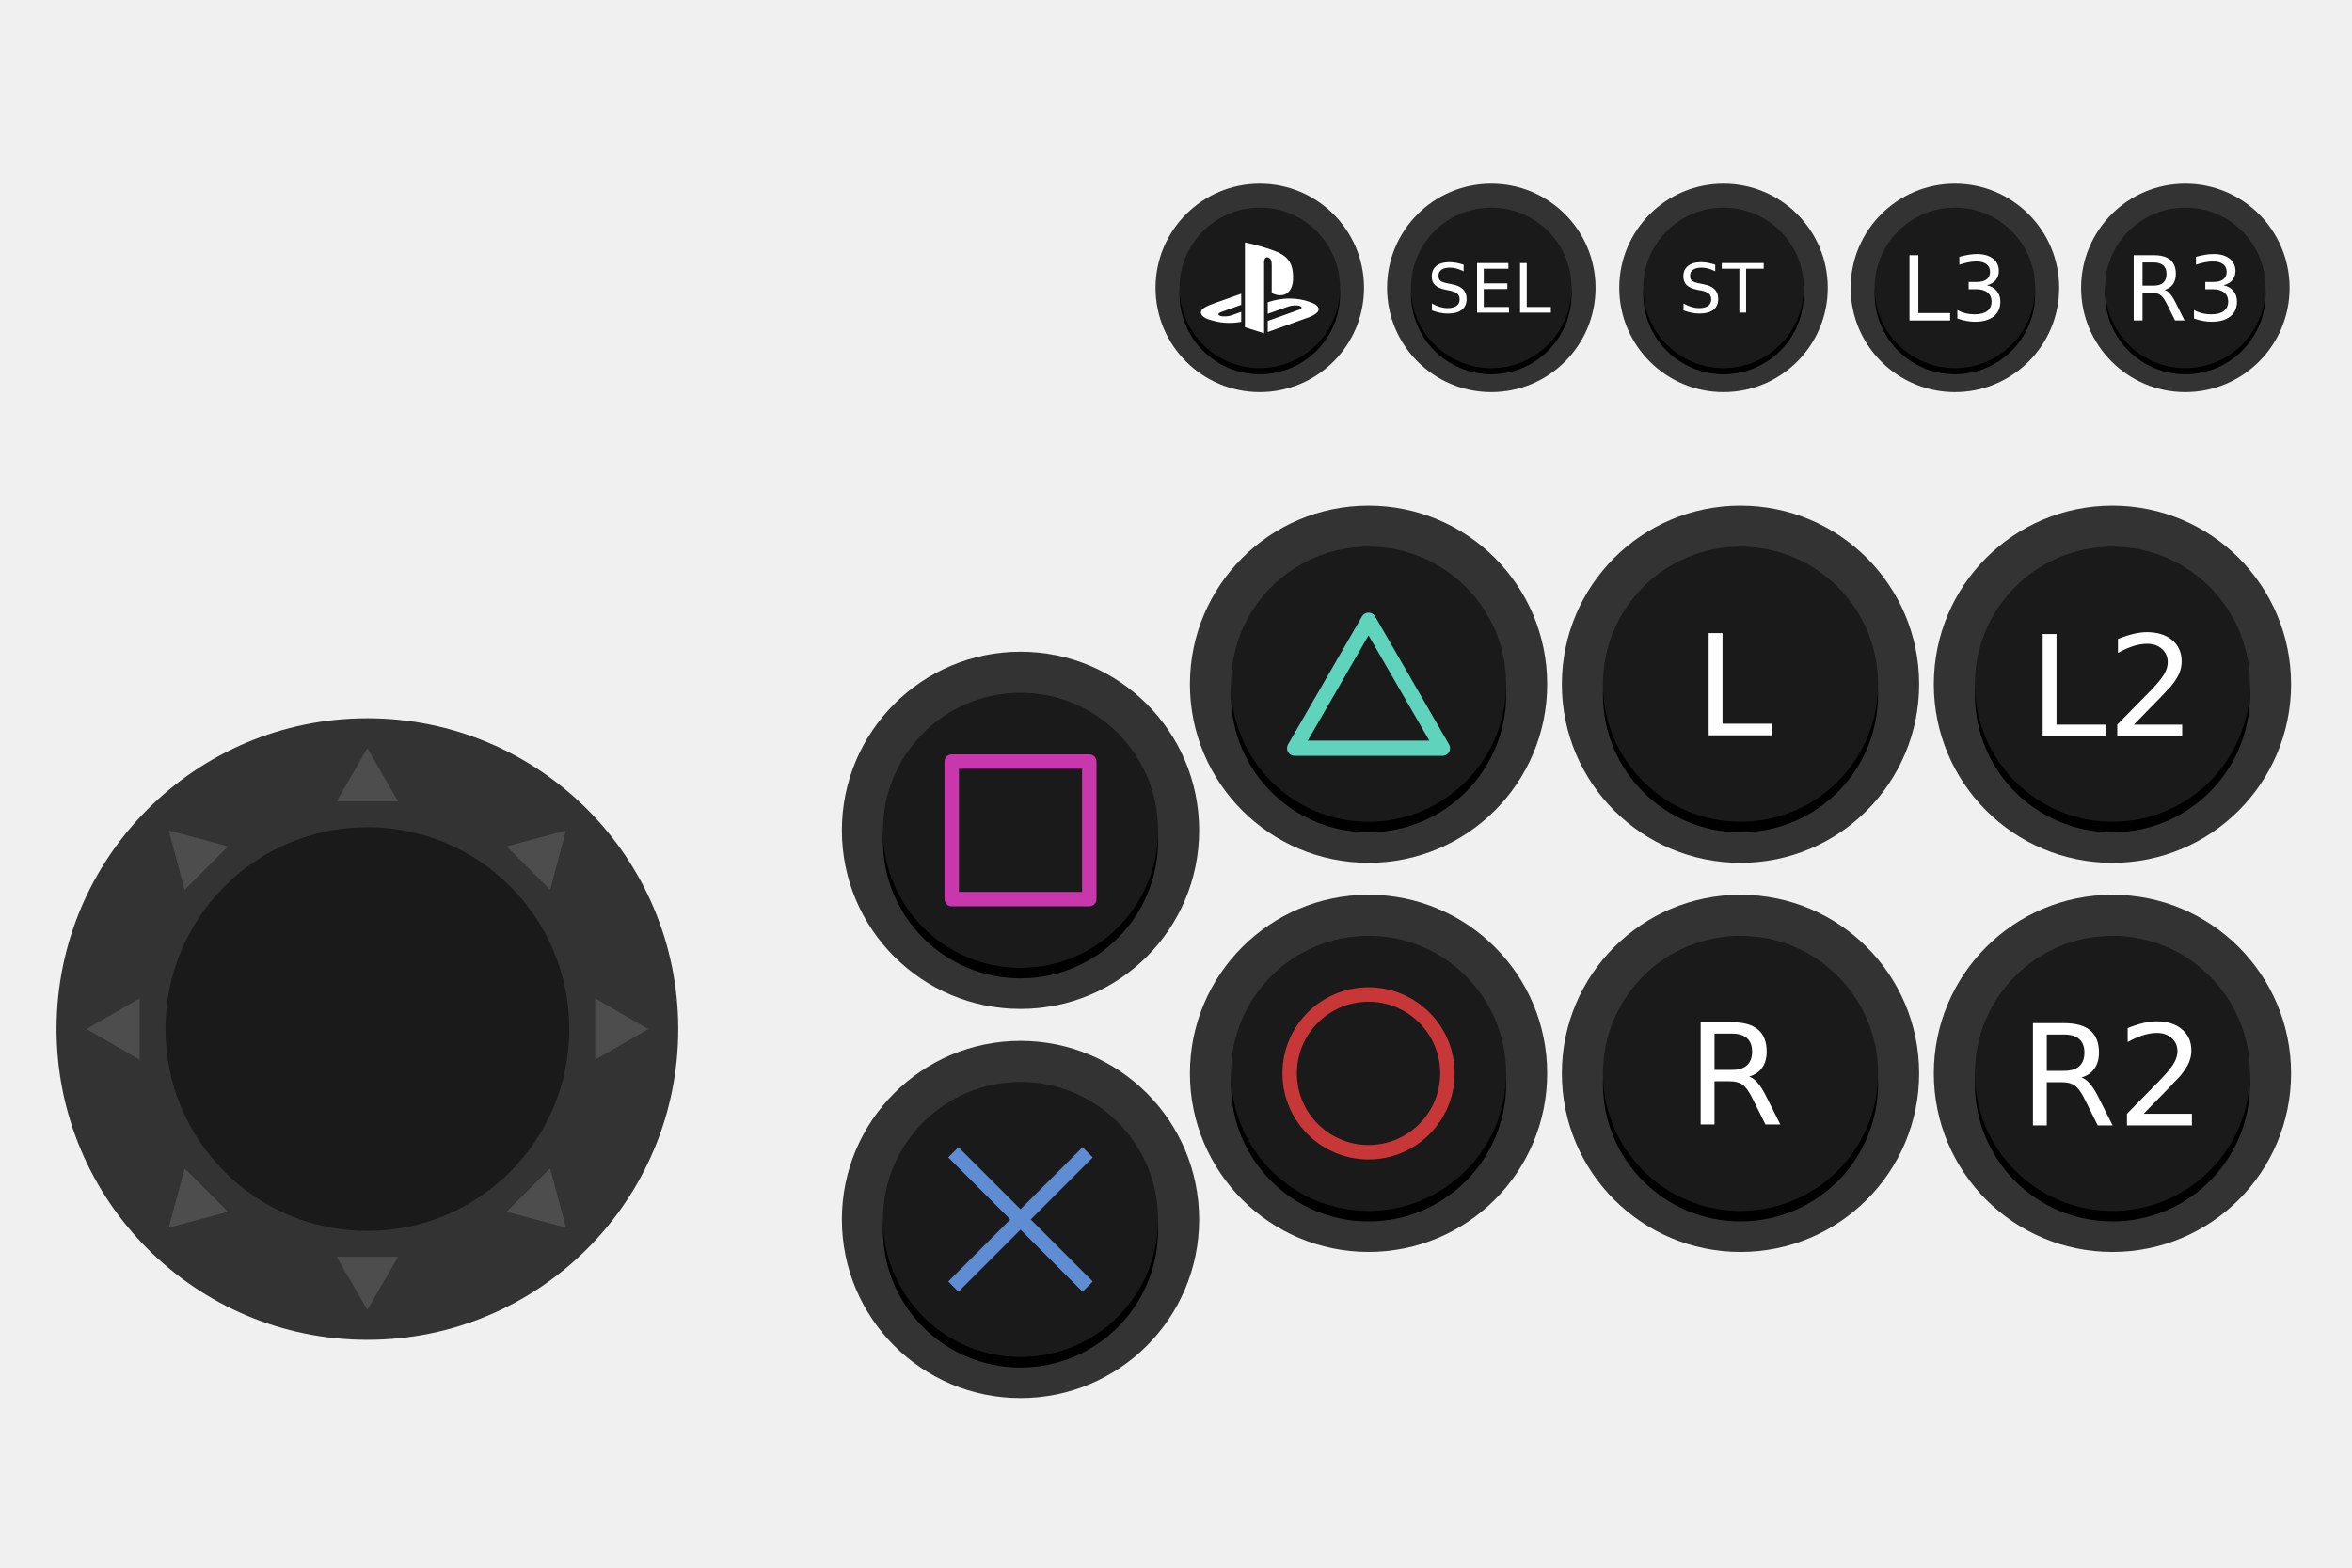
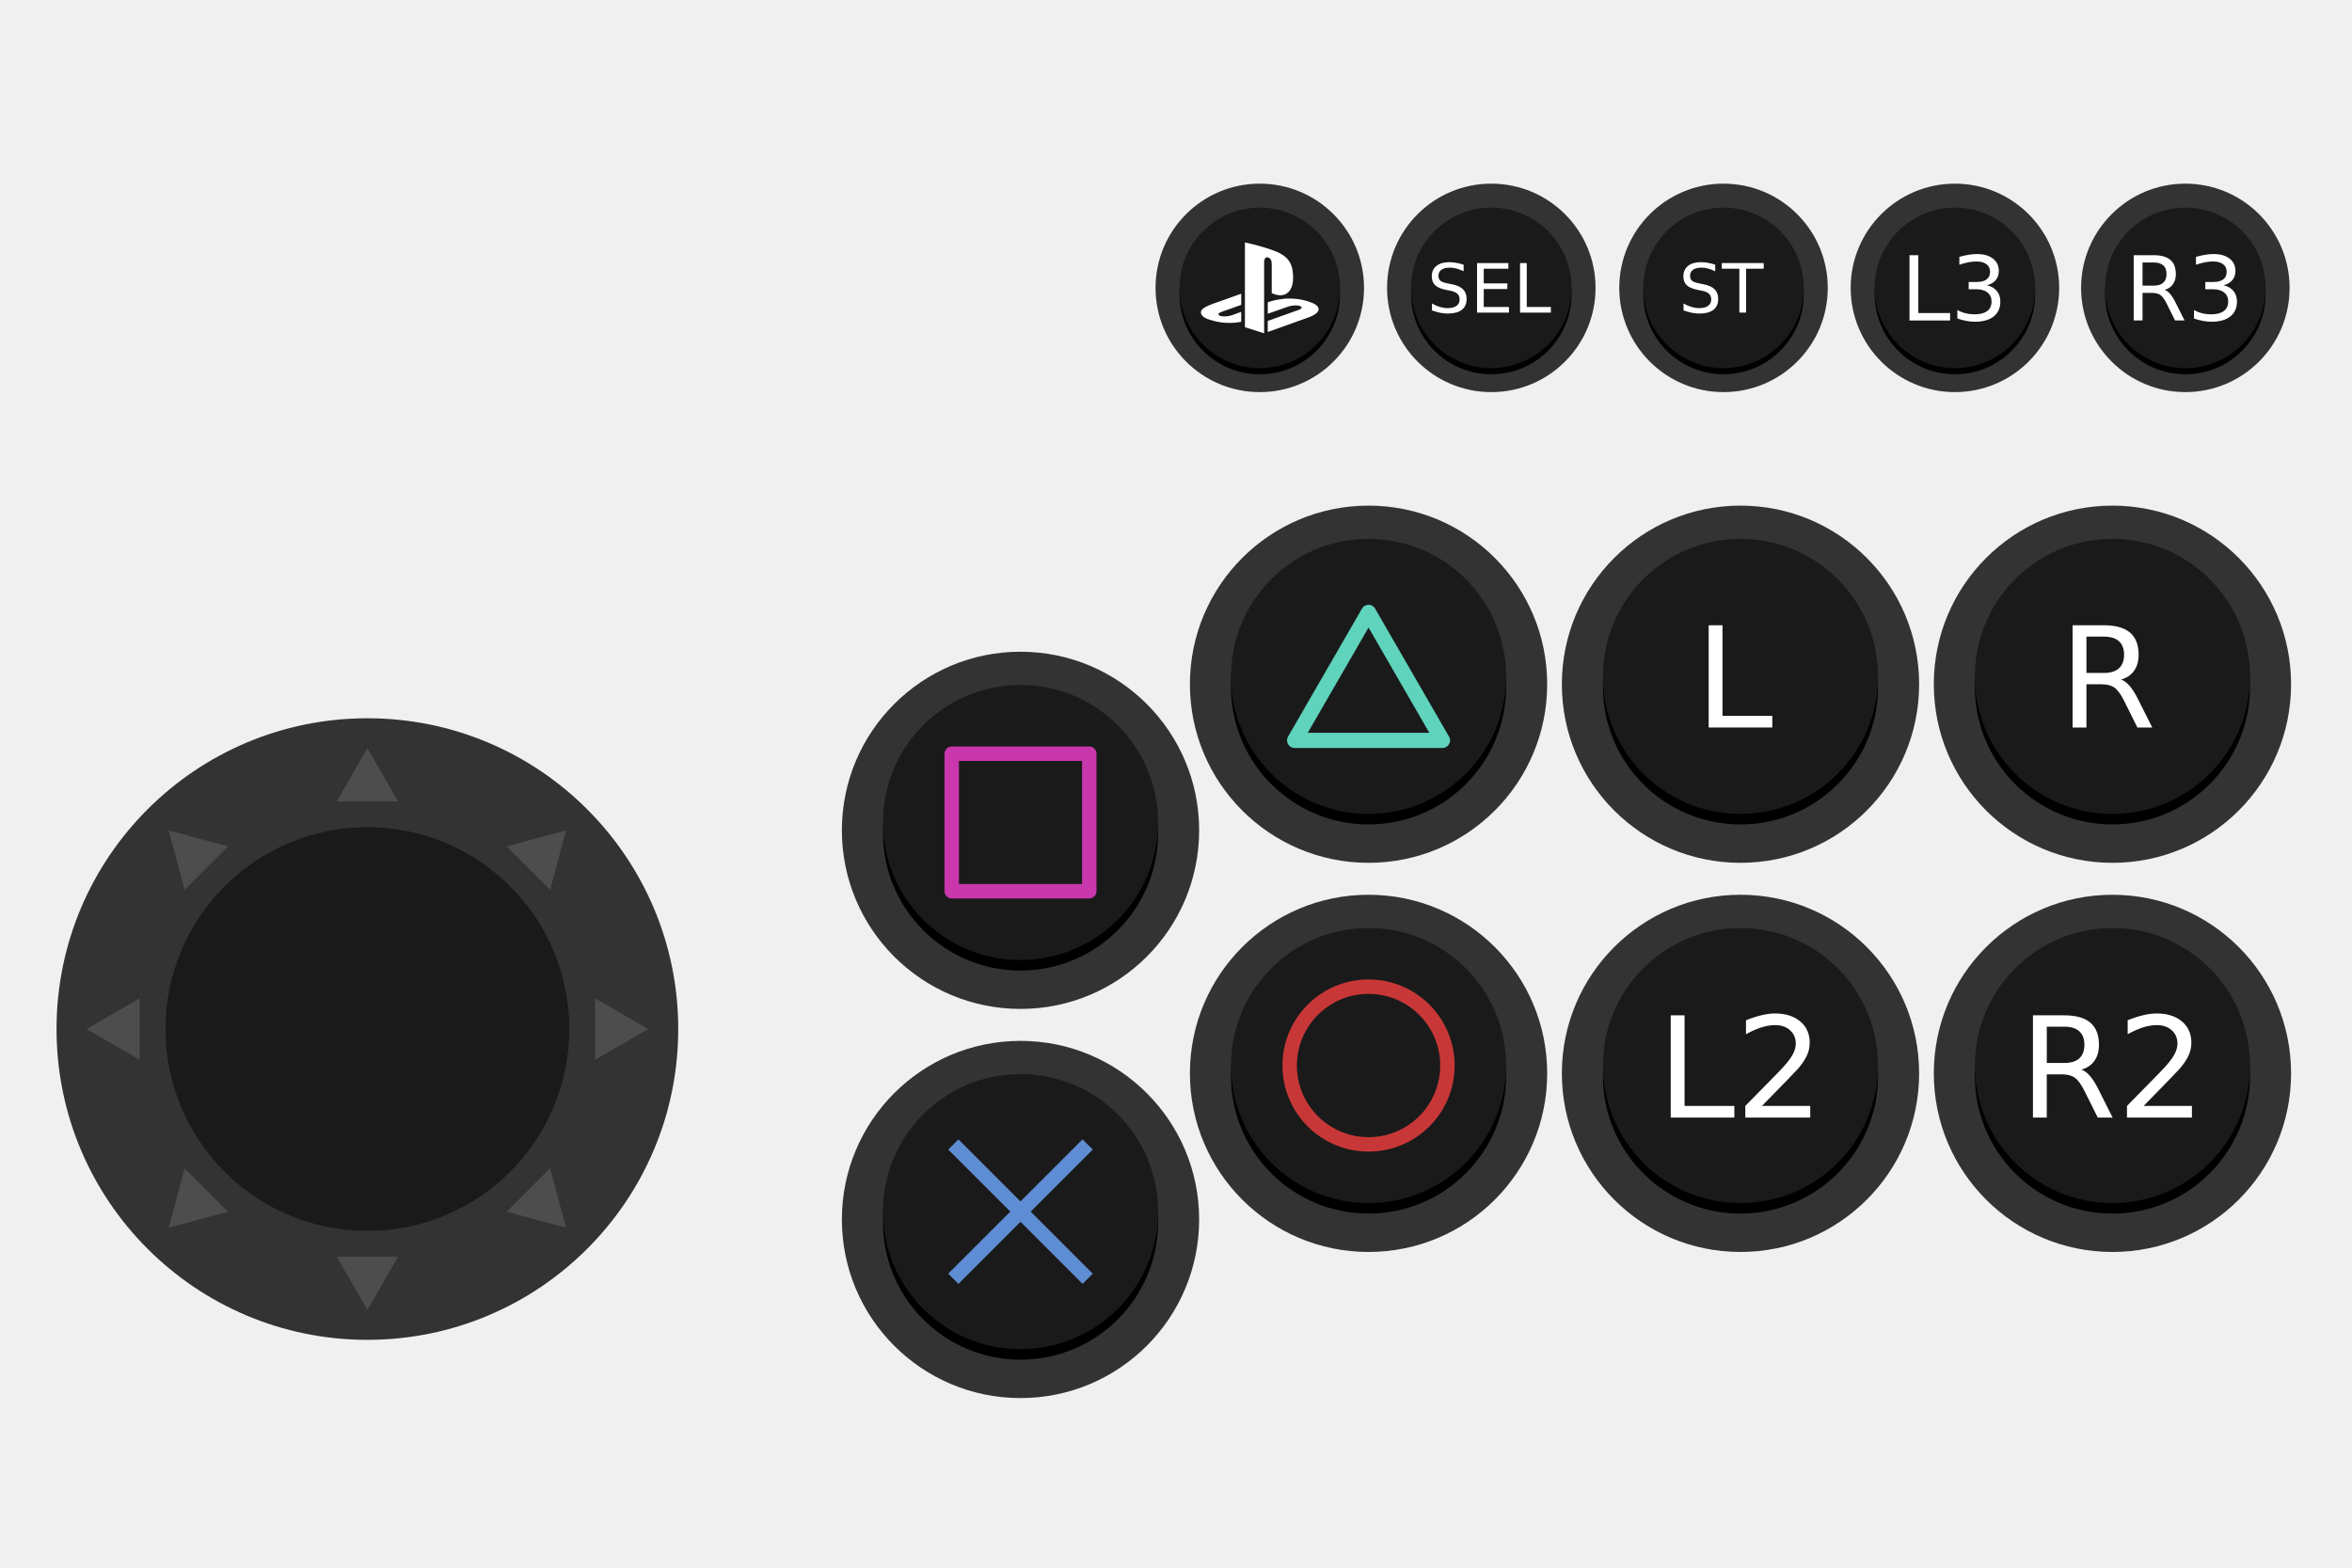
<svg xmlns="http://www.w3.org/2000/svg" width="600" height="400" viewBox="0 0 158.75 105.833" version="1.1" id="svg8">
  <defs id="defs2" />
  <g id="layer1" transform="translate(0,-191.1667)">
    <circle style="opacity:1;fill:#333333;fill-opacity:1;stroke:none;stroke-width:0.273;stroke-linecap:round;stroke-linejoin:round;stroke-miterlimit:4;stroke-dasharray:none;stroke-opacity:1" id="path1551-0" cx="24.797" cy="260.637" r="20.981" />
    <circle style="opacity:1;fill:#333333;fill-opacity:1;stroke:none;stroke-width:0.156;stroke-linecap:round;stroke-linejoin:round;stroke-miterlimit:4;stroke-dasharray:none;stroke-opacity:1" id="path815-3" cx="68.88" cy="247.221" r="12.057" />
-     <circle style="opacity:1;fill:#000000;fill-opacity:1;stroke:none;stroke-width:0.12;stroke-linecap:round;stroke-linejoin:round;stroke-miterlimit:4;stroke-dasharray:none;stroke-opacity:1" id="path815-3-2-6" cx="68.88" cy="247.931" r="9.285" />
-     <circle style="opacity:1;fill:#1a1a1a;fill-opacity:1;stroke:none;stroke-width:0.12;stroke-linecap:round;stroke-linejoin:round;stroke-miterlimit:4;stroke-dasharray:none;stroke-opacity:1" id="path815-3-2" cx="68.88" cy="247.221" r="9.285" class="theme-button" ojd-button="SQUARE" />
+     <circle style="opacity:1;fill:#000000;fill-opacity:1;stroke:none;stroke-width:0.12;stroke-linecap:round;stroke-linejoin:round;stroke-miterlimit:4;stroke-dasharray:none;stroke-opacity:1" id="path815-3-2-6" cx="68.88" cy="247.402" r="9.285" />
+     <circle style="opacity:1;fill:#1a1a1a;fill-opacity:1;stroke:none;stroke-width:0.12;stroke-linecap:round;stroke-linejoin:round;stroke-miterlimit:4;stroke-dasharray:none;stroke-opacity:1" id="path815-3-2" cx="68.88" cy="246.692" r="9.285" class="theme-button" ojd-button="SQUARE" />
    <circle style="opacity:1;fill:#333333;fill-opacity:1;stroke:none;stroke-width:0.156;stroke-linecap:round;stroke-linejoin:round;stroke-miterlimit:4;stroke-dasharray:none;stroke-opacity:1" id="path815-3-5" cx="68.88" cy="273.492" r="12.057" />
-     <circle style="opacity:1;fill:#000000;fill-opacity:1;stroke:none;stroke-width:0.12;stroke-linecap:round;stroke-linejoin:round;stroke-miterlimit:4;stroke-dasharray:none;stroke-opacity:1" id="path815-3-2-6-8" cx="68.88" cy="274.202" r="9.285" />
-     <circle style="opacity:1;fill:#1a1a1a;fill-opacity:1;stroke:none;stroke-width:0.12;stroke-linecap:round;stroke-linejoin:round;stroke-miterlimit:4;stroke-dasharray:none;stroke-opacity:1" id="path815-3-2-62" cx="68.88" cy="273.492" r="9.285" class="theme-button" ojd-button="CROSS" />
+     <circle style="opacity:1;fill:#000000;fill-opacity:1;stroke:none;stroke-width:0.12;stroke-linecap:round;stroke-linejoin:round;stroke-miterlimit:4;stroke-dasharray:none;stroke-opacity:1" id="path815-3-2-6-8" cx="68.88" cy="273.672" r="9.285" />
+     <circle style="opacity:1;fill:#1a1a1a;fill-opacity:1;stroke:none;stroke-width:0.12;stroke-linecap:round;stroke-linejoin:round;stroke-miterlimit:4;stroke-dasharray:none;stroke-opacity:1" id="path815-3-2-62" cx="68.88" cy="272.962" r="9.285" class="theme-button" ojd-button="CROSS" />
    <circle style="opacity:1;fill:#333333;fill-opacity:1;stroke:none;stroke-width:0.156;stroke-linecap:round;stroke-linejoin:round;stroke-miterlimit:4;stroke-dasharray:none;stroke-opacity:1" id="path815-3-9" cx="92.371" cy="237.358" r="12.057" />
-     <circle style="opacity:1;fill:#000000;fill-opacity:1;stroke:none;stroke-width:0.12;stroke-linecap:round;stroke-linejoin:round;stroke-miterlimit:4;stroke-dasharray:none;stroke-opacity:1" id="path815-3-2-6-9" cx="92.371" cy="238.068" r="9.285" />
-     <circle style="opacity:1;fill:#1a1a1a;fill-opacity:1;stroke:none;stroke-width:0.12;stroke-linecap:round;stroke-linejoin:round;stroke-miterlimit:4;stroke-dasharray:none;stroke-opacity:1" id="path815-3-2-0" cx="92.371" cy="237.358" r="9.285" class="theme-button" ojd-button="TRIANGLE" />
-     <circle style="opacity:1;fill:#333333;fill-opacity:1;stroke:none;stroke-width:0.156;stroke-linecap:round;stroke-linejoin:round;stroke-miterlimit:4;stroke-dasharray:none;stroke-opacity:1" id="path815-3-5-3-5" cx="117.476" cy="263.629" r="12.057" />
-     <circle style="opacity:1;fill:#000000;fill-opacity:1;stroke:none;stroke-width:0.12;stroke-linecap:round;stroke-linejoin:round;stroke-miterlimit:4;stroke-dasharray:none;stroke-opacity:1" id="path815-3-2-6-8-1-6" cx="117.476" cy="264.339" r="9.285" />
-     <circle style="opacity:1;fill:#1a1a1a;fill-opacity:1;stroke:none;stroke-width:0.12;stroke-linecap:round;stroke-linejoin:round;stroke-miterlimit:4;stroke-dasharray:none;stroke-opacity:1" id="path815-3-2-62-1-9" cx="117.476" cy="263.629" r="9.285" class="theme-button" ojd-button="R" />
+     <circle style="opacity:1;fill:#000000;fill-opacity:1;stroke:none;stroke-width:0.12;stroke-linecap:round;stroke-linejoin:round;stroke-miterlimit:4;stroke-dasharray:none;stroke-opacity:1" id="path815-3-2-6-9" cx="92.371" cy="237.539" r="9.285" />
+     <circle style="opacity:1;fill:#1a1a1a;fill-opacity:1;stroke:none;stroke-width:0.12;stroke-linecap:round;stroke-linejoin:round;stroke-miterlimit:4;stroke-dasharray:none;stroke-opacity:1" id="path815-3-2-0" cx="92.371" cy="236.829" r="9.285" class="theme-button" ojd-button="TRIANGLE" />
    <circle style="opacity:1;fill:#333333;fill-opacity:1;stroke:none;stroke-width:0.156;stroke-linecap:round;stroke-linejoin:round;stroke-miterlimit:4;stroke-dasharray:none;stroke-opacity:1" id="path815-3-5-3-5-0" cx="142.581" cy="263.629" r="12.057" />
-     <circle style="opacity:1;fill:#000000;fill-opacity:1;stroke:none;stroke-width:0.12;stroke-linecap:round;stroke-linejoin:round;stroke-miterlimit:4;stroke-dasharray:none;stroke-opacity:1" id="path815-3-2-6-8-1-6-4" cx="142.581" cy="264.339" r="9.285" />
-     <circle style="opacity:1;fill:#1a1a1a;fill-opacity:1;stroke:none;stroke-width:0.12;stroke-linecap:round;stroke-linejoin:round;stroke-miterlimit:4;stroke-dasharray:none;stroke-opacity:1" id="path815-3-2-62-1-9-2" cx="142.581" cy="263.629" r="9.285" class="theme-button" ojd-button="R2" />
-     <circle style="opacity:1;fill:#333333;fill-opacity:1;stroke:none;stroke-width:0.156;stroke-linecap:round;stroke-linejoin:round;stroke-miterlimit:4;stroke-dasharray:none;stroke-opacity:1" id="path815-3-5-3-5-9-0" cx="142.581" cy="237.358" r="12.057" />
-     <circle style="opacity:1;fill:#000000;fill-opacity:1;stroke:none;stroke-width:0.12;stroke-linecap:round;stroke-linejoin:round;stroke-miterlimit:4;stroke-dasharray:none;stroke-opacity:1" id="path815-3-2-6-8-1-6-14-5" cx="142.581" cy="238.068" r="9.285" />
-     <circle style="opacity:1;fill:#1a1a1a;fill-opacity:1;stroke:none;stroke-width:0.12;stroke-linecap:round;stroke-linejoin:round;stroke-miterlimit:4;stroke-dasharray:none;stroke-opacity:1" id="path815-3-2-62-1-9-9-5" cx="142.581" cy="237.358" r="9.285" class="theme-button" ojd-button="L2" />
-     <g aria-label="L2" style="font-style:normal;font-weight:normal;font-size:11.873px;line-height:1.25;font-family:sans-serif;letter-spacing:0px;word-spacing:0px;fill:#ffffff;fill-opacity:1;stroke:none;stroke-width:0.297" id="text1394-9-3-4" class="theme-button-label" ojd-button="L2">
-       <path d="m 137.872,233.97 h 0.934 v 6.116 h 3.361 v 0.786 h -4.295 z" style="font-size:9.468px;fill:#ffffff;stroke-width:0.297" id="path2800" />
-       <path d="m 144.03,240.086 h 3.259 v 0.786 h -4.383 v -0.786 q 0.532,-0.55 1.447,-1.475 0.92,-0.929 1.156,-1.197 0.448,-0.504 0.624,-0.851 0.18,-0.351 0.18,-0.689 0,-0.55 -0.388,-0.897 -0.384,-0.347 -1.003,-0.347 -0.439,0 -0.929,0.153 -0.485,0.153 -1.04,0.462 v -0.943 q 0.564,-0.227 1.054,-0.342 0.49,-0.116 0.897,-0.116 1.073,0 1.71,0.536 0.638,0.536 0.638,1.433 0,0.425 -0.162,0.809 -0.157,0.379 -0.578,0.897 -0.116,0.134 -0.735,0.777 -0.619,0.638 -1.747,1.789 z" style="font-size:9.468px;fill:#ffffff;stroke-width:0.297" id="path2802" />
-     </g>
-     <g aria-label="R2" style="font-style:normal;font-weight:normal;font-size:11.873px;line-height:1.25;font-family:sans-serif;letter-spacing:0px;word-spacing:0px;fill:#ffffff;fill-opacity:1;stroke:none;stroke-width:0.297" id="text1394-9-3-4-9" class="theme-button-label" ojd-button="R2">
+     <circle style="opacity:1;fill:#000000;fill-opacity:1;stroke:none;stroke-width:0.12;stroke-linecap:round;stroke-linejoin:round;stroke-miterlimit:4;stroke-dasharray:none;stroke-opacity:1" id="path815-3-2-6-8-1-6-4" cx="142.581" cy="263.81" r="9.285" />
+     <circle style="opacity:1;fill:#1a1a1a;fill-opacity:1;stroke:none;stroke-width:0.12;stroke-linecap:round;stroke-linejoin:round;stroke-miterlimit:4;stroke-dasharray:none;stroke-opacity:1" id="path815-3-2-62-1-9-2" cx="142.581" cy="263.1" r="9.285" class="theme-button" ojd-button="R2" />
+     <g aria-label="R2" style="font-style:normal;font-weight:normal;font-size:11.873px;line-height:1.25;font-family:sans-serif;letter-spacing:0px;word-spacing:0px;fill:#ffffff;fill-opacity:1;stroke:none;stroke-width:0.297" id="text1394-9-3-4-9" class="theme-button-label" ojd-button="R2" transform="translate(0,-0.5291667)">
      <path d="m 140.489,263.906 q 0.3,0.102 0.582,0.435 0.287,0.333 0.573,0.915 l 0.948,1.886 h -1.003 l -0.883,-1.771 q -0.342,-0.693 -0.666,-0.92 -0.319,-0.227 -0.874,-0.227 h -1.017 v 2.917 h -0.934 v -6.902 h 2.108 q 1.183,0 1.766,0.495 0.582,0.495 0.582,1.493 0,0.652 -0.305,1.082 -0.3,0.43 -0.878,0.596 z m -2.339,-2.899 v 2.45 h 1.174 q 0.675,0 1.017,-0.31 0.347,-0.314 0.347,-0.92 0,-0.606 -0.347,-0.911 -0.342,-0.31 -1.017,-0.31 z" style="font-size:9.468px;fill:#ffffff;stroke-width:0.297" id="path2795" />
      <path d="m 144.686,266.356 h 3.259 v 0.786 h -4.383 v -0.786 q 0.532,-0.55 1.447,-1.475 0.92,-0.929 1.156,-1.197 0.448,-0.504 0.624,-0.851 0.18,-0.351 0.18,-0.689 0,-0.55 -0.388,-0.897 -0.384,-0.347 -1.003,-0.347 -0.439,0 -0.929,0.153 -0.485,0.153 -1.04,0.462 v -0.943 q 0.564,-0.227 1.054,-0.342 0.49,-0.116 0.897,-0.116 1.073,0 1.71,0.536 0.638,0.536 0.638,1.433 0,0.425 -0.162,0.809 -0.157,0.379 -0.578,0.897 -0.116,0.134 -0.735,0.777 -0.619,0.638 -1.747,1.789 z" style="font-size:9.468px;fill:#ffffff;stroke-width:0.297" id="path2797" />
-     </g>
-     <g aria-label="R" style="font-style:normal;font-weight:normal;font-size:11.873px;line-height:1.25;font-family:sans-serif;letter-spacing:0px;word-spacing:0px;fill:#ffffff;fill-opacity:1;stroke:none;stroke-width:0.297" id="text1394-9-3-4-9-9" class="theme-button-label" ojd-button="R">
-       <path d="m 118.061,263.844 q 0.3,0.102 0.582,0.435 0.287,0.333 0.573,0.915 l 0.948,1.886 h -1.003 l -0.883,-1.771 q -0.342,-0.693 -0.666,-0.92 -0.319,-0.227 -0.874,-0.227 h -1.017 v 2.917 h -0.934 v -6.902 h 2.108 q 1.183,0 1.766,0.495 0.582,0.495 0.582,1.493 0,0.652 -0.305,1.082 -0.3,0.43 -0.878,0.596 z m -2.339,-2.899 v 2.45 h 1.174 q 0.675,0 1.017,-0.31 0.347,-0.314 0.347,-0.92 0,-0.606 -0.347,-0.911 -0.342,-0.31 -1.017,-0.31 z" style="font-size:9.468px;fill:#ffffff;stroke-width:0.297" id="path2792" />
    </g>
    <circle style="opacity:1;fill:#1a1a1a;fill-opacity:1;stroke:none;stroke-width:0.178;stroke-linecap:round;stroke-linejoin:round;stroke-miterlimit:4;stroke-dasharray:none;stroke-opacity:1" id="path1551" cx="24.797" cy="260.637" r="13.628" />
    <circle style="opacity:1;fill:#333333;fill-opacity:1;stroke:none;stroke-width:0.091;stroke-linecap:round;stroke-linejoin:round;stroke-miterlimit:4;stroke-dasharray:none;stroke-opacity:1" id="path815-3-5-3-5-0-4-2" cx="85.03" cy="210.601" r="7.036" />
    <circle style="opacity:1;fill:#000000;fill-opacity:1;stroke:none;stroke-width:0.07;stroke-linecap:round;stroke-linejoin:round;stroke-miterlimit:4;stroke-dasharray:none;stroke-opacity:1" id="path815-3-2-6-8-1-6-4-4-9" cx="85.03" cy="211.016" r="5.418" />
    <circle style="opacity:1;fill:#1a1a1a;fill-opacity:1;stroke:none;stroke-width:0.07;stroke-linecap:round;stroke-linejoin:round;stroke-miterlimit:4;stroke-dasharray:none;stroke-opacity:1" id="path815-3-2-62-1-9-2-9-7" cx="85.03" cy="210.601" r="5.418" class="theme-button" ojd-button="PS" />
    <circle style="opacity:1;fill:#333333;fill-opacity:1;stroke:none;stroke-width:0.091;stroke-linecap:round;stroke-linejoin:round;stroke-miterlimit:4;stroke-dasharray:none;stroke-opacity:1" id="path815-3-5-3-5-0-4-2-4" cx="100.657" cy="210.601" r="7.036" />
    <circle style="opacity:1;fill:#000000;fill-opacity:1;stroke:none;stroke-width:0.07;stroke-linecap:round;stroke-linejoin:round;stroke-miterlimit:4;stroke-dasharray:none;stroke-opacity:1" id="path815-3-2-6-8-1-6-4-4-9-6" cx="100.657" cy="211.016" r="5.418" />
    <circle style="opacity:1;fill:#1a1a1a;fill-opacity:1;stroke:none;stroke-width:0.07;stroke-linecap:round;stroke-linejoin:round;stroke-miterlimit:4;stroke-dasharray:none;stroke-opacity:1" id="path815-3-2-62-1-9-2-9-7-3" cx="100.657" cy="210.601" r="5.418" class="theme-button" ojd-button="SELECT" />
    <circle style="opacity:1;fill:#333333;fill-opacity:1;stroke:none;stroke-width:0.091;stroke-linecap:round;stroke-linejoin:round;stroke-miterlimit:4;stroke-dasharray:none;stroke-opacity:1" id="path815-3-5-3-5-0-4-2-4-4" cx="116.33" cy="210.601" r="7.036" />
    <circle style="opacity:1;fill:#000000;fill-opacity:1;stroke:none;stroke-width:0.07;stroke-linecap:round;stroke-linejoin:round;stroke-miterlimit:4;stroke-dasharray:none;stroke-opacity:1" id="path815-3-2-6-8-1-6-4-4-9-6-9" cx="116.33" cy="211.016" r="5.418" />
    <circle style="opacity:1;fill:#1a1a1a;fill-opacity:1;stroke:none;stroke-width:0.07;stroke-linecap:round;stroke-linejoin:round;stroke-miterlimit:4;stroke-dasharray:none;stroke-opacity:1" id="path815-3-2-62-1-9-2-9-7-3-1" cx="116.33" cy="210.601" r="5.418" class="theme-button" ojd-button="START" />
    <g id="g2653" style="fill:#4d4d4d" transform="matrix(0.3354692,0,0,0.3354692,-5.680598,199.2021)">
      <path d="m 97.026,228.951 -6.176,10.697 -6.176,-10.697 z" id="path2584" style="opacity:1;fill:#4d4d4d;fill-opacity:1;stroke:none;stroke-width:0.529;stroke-linecap:round;stroke-linejoin:round;stroke-miterlimit:4;stroke-dasharray:none;stroke-opacity:1" />
      <path transform="rotate(-90,90.85015,183.1324)" d="m 97.026,228.951 -6.176,10.697 -6.176,-10.697 z" id="path2584-3" style="opacity:1;fill:#4d4d4d;fill-opacity:1;stroke:none;stroke-width:0.529;stroke-linecap:round;stroke-linejoin:round;stroke-miterlimit:4;stroke-dasharray:none;stroke-opacity:1" />
      <path transform="scale(-1)" d="m -84.674,-137.313 -6.176,10.697 -6.176,-10.697 z" id="path2584-1" style="opacity:1;fill:#4d4d4d;fill-opacity:1;stroke:none;stroke-width:0.529;stroke-linecap:round;stroke-linejoin:round;stroke-miterlimit:4;stroke-dasharray:none;stroke-opacity:1" />
      <path transform="rotate(90,90.85015,183.1324)" d="m 97.026,228.951 -6.176,10.697 -6.176,-10.697 z" id="path2584-5" style="opacity:1;fill:#4d4d4d;fill-opacity:1;stroke:none;stroke-width:0.529;stroke-linecap:round;stroke-linejoin:round;stroke-miterlimit:4;stroke-dasharray:none;stroke-opacity:1" />
    </g>
    <g transform="matrix(0.2372126,0.2372126,-0.2372126,0.2372126,46.68735,195.6452)" id="g2653-8" style="fill:#4d4d4d">
      <path d="m 97.026,228.951 -6.176,10.697 -6.176,-10.697 z" id="path2584-52" style="opacity:1;fill:#4d4d4d;fill-opacity:1;stroke:none;stroke-width:0.529;stroke-linecap:round;stroke-linejoin:round;stroke-miterlimit:4;stroke-dasharray:none;stroke-opacity:1" />
      <path transform="rotate(-90,90.85015,183.1324)" d="m 97.026,228.951 -6.176,10.697 -6.176,-10.697 z" id="path2584-3-2" style="opacity:1;fill:#4d4d4d;fill-opacity:1;stroke:none;stroke-width:0.529;stroke-linecap:round;stroke-linejoin:round;stroke-miterlimit:4;stroke-dasharray:none;stroke-opacity:1" />
      <path transform="scale(-1)" d="m -84.674,-137.313 -6.176,10.697 -6.176,-10.697 z" id="path2584-1-2" style="opacity:1;fill:#4d4d4d;fill-opacity:1;stroke:none;stroke-width:0.529;stroke-linecap:round;stroke-linejoin:round;stroke-miterlimit:4;stroke-dasharray:none;stroke-opacity:1" />
      <path transform="rotate(90,90.85015,183.1324)" d="m 97.026,228.951 -6.176,10.697 -6.176,-10.697 z" id="path2584-5-7" style="opacity:1;fill:#4d4d4d;fill-opacity:1;stroke:none;stroke-width:0.529;stroke-linecap:round;stroke-linejoin:round;stroke-miterlimit:4;stroke-dasharray:none;stroke-opacity:1" />
    </g>
    <circle style="opacity:1;fill:#333333;fill-opacity:1;stroke:none;stroke-width:0.091;stroke-linecap:round;stroke-linejoin:round;stroke-miterlimit:4;stroke-dasharray:none;stroke-opacity:1" id="path815-3-5-3-5-0-4-2-4-4-0" cx="131.949" cy="210.601" r="7.036" />
    <circle style="opacity:1;fill:#000000;fill-opacity:1;stroke:none;stroke-width:0.07;stroke-linecap:round;stroke-linejoin:round;stroke-miterlimit:4;stroke-dasharray:none;stroke-opacity:1" id="path815-3-2-6-8-1-6-4-4-9-6-9-3" cx="131.949" cy="211.016" r="5.418" />
    <circle style="opacity:1;fill:#1a1a1a;fill-opacity:1;stroke:none;stroke-width:0.07;stroke-linecap:round;stroke-linejoin:round;stroke-miterlimit:4;stroke-dasharray:none;stroke-opacity:1" id="path815-3-2-62-1-9-2-9-7-3-1-4" cx="131.949" cy="210.601" r="5.418" class="theme-button" ojd-button="L3" />
    <g aria-label="L3" style="font-style:normal;font-weight:normal;font-size:7.578px;line-height:1.25;font-family:sans-serif;letter-spacing:0px;word-spacing:0px;fill:#ffffff;fill-opacity:1;stroke:none;stroke-width:0.189" id="text1394-9-3-4-3" class="theme-button-label" ojd-button="L3">
      <path d="m 128.883,208.396 h 0.596 v 3.904 h 2.145 v 0.502 h -2.741 z" style="font-size:6.043px;fill:#ffffff;stroke-width:0.189" id="path2781" />
      <path d="m 134.106,210.426 q 0.428,0.091 0.667,0.381 0.242,0.289 0.242,0.714 0,0.652 -0.449,1.009 -0.449,0.357 -1.275,0.357 -0.277,0 -0.572,-0.056 -0.292,-0.053 -0.605,-0.162 v -0.575 q 0.248,0.145 0.543,0.218 0.295,0.074 0.617,0.074 0.561,0 0.853,-0.221 0.295,-0.221 0.295,-0.643 0,-0.39 -0.274,-0.608 -0.271,-0.221 -0.758,-0.221 h -0.513 v -0.49 h 0.537 q 0.44,0 0.673,-0.174 0.233,-0.177 0.233,-0.508 0,-0.339 -0.242,-0.519 -0.239,-0.183 -0.688,-0.183 -0.245,0 -0.525,0.053 -0.28,0.053 -0.617,0.165 v -0.531 q 0.339,-0.094 0.634,-0.142 0.298,-0.047 0.561,-0.047 0.679,0 1.074,0.31 0.395,0.307 0.395,0.832 0,0.366 -0.21,0.62 -0.21,0.251 -0.596,0.348 z" style="font-size:6.043px;fill:#ffffff;stroke-width:0.189" id="path2783" />
    </g>
    <circle style="opacity:1;fill:#333333;fill-opacity:1;stroke:none;stroke-width:0.091;stroke-linecap:round;stroke-linejoin:round;stroke-miterlimit:4;stroke-dasharray:none;stroke-opacity:1" id="path815-3-5-3-5-0-4-2-4-4-0-4" cx="147.501" cy="210.601" r="7.036" />
    <circle style="opacity:1;fill:#000000;fill-opacity:1;stroke:none;stroke-width:0.07;stroke-linecap:round;stroke-linejoin:round;stroke-miterlimit:4;stroke-dasharray:none;stroke-opacity:1" id="path815-3-2-6-8-1-6-4-4-9-6-9-3-3" cx="147.501" cy="211.016" r="5.418" />
    <circle style="opacity:1;fill:#1a1a1a;fill-opacity:1;stroke:none;stroke-width:0.07;stroke-linecap:round;stroke-linejoin:round;stroke-miterlimit:4;stroke-dasharray:none;stroke-opacity:1" id="path815-3-2-62-1-9-2-9-7-3-1-4-9" cx="147.501" cy="210.601" r="5.418" class="theme-button" ojd-button="R3" />
    <g aria-label="R3" style="font-style:normal;font-weight:normal;font-size:7.578px;line-height:1.25;font-family:sans-serif;letter-spacing:0px;word-spacing:0px;fill:#ffffff;fill-opacity:1;stroke:none;stroke-width:0.189" id="text1394-9-3-4-3-7" class="theme-button-label" ojd-button="R3">
      <path d="m 146.105,210.736 q 0.192,0.065 0.372,0.277 0.183,0.212 0.366,0.584 l 0.605,1.204 h -0.64 l -0.564,-1.13 q -0.218,-0.443 -0.425,-0.587 -0.204,-0.145 -0.558,-0.145 h -0.649 v 1.862 h -0.596 v -4.406 h 1.346 q 0.755,0 1.127,0.316 0.372,0.316 0.372,0.953 0,0.416 -0.195,0.691 -0.192,0.274 -0.561,0.381 z m -1.493,-1.85 v 1.564 h 0.75 q 0.431,0 0.649,-0.198 0.221,-0.201 0.221,-0.587 0,-0.387 -0.221,-0.581 -0.218,-0.198 -0.649,-0.198 z" style="font-size:6.043px;fill:#ffffff;stroke-width:0.189" id="path2776" />
      <path d="m 150.077,210.426 q 0.428,0.091 0.667,0.381 0.242,0.289 0.242,0.714 0,0.652 -0.449,1.009 -0.449,0.357 -1.275,0.357 -0.277,0 -0.572,-0.056 -0.292,-0.053 -0.605,-0.162 v -0.575 q 0.248,0.145 0.543,0.218 0.295,0.074 0.617,0.074 0.561,0 0.853,-0.221 0.295,-0.221 0.295,-0.643 0,-0.39 -0.274,-0.608 -0.271,-0.221 -0.758,-0.221 h -0.513 v -0.49 h 0.537 q 0.44,0 0.673,-0.174 0.233,-0.177 0.233,-0.508 0,-0.339 -0.242,-0.519 -0.239,-0.183 -0.688,-0.183 -0.245,0 -0.525,0.053 -0.28,0.053 -0.617,0.165 v -0.531 q 0.339,-0.094 0.634,-0.142 0.298,-0.047 0.561,-0.047 0.679,0 1.074,0.31 0.395,0.307 0.395,0.832 0,0.366 -0.21,0.62 -0.21,0.251 -0.596,0.348 z" style="font-size:6.043px;fill:#ffffff;stroke-width:0.189" id="path2778" />
    </g>
    <circle style="opacity:1;fill:#333333;fill-opacity:1;stroke:none;stroke-width:0.156;stroke-linecap:round;stroke-linejoin:round;stroke-miterlimit:4;stroke-dasharray:none;stroke-opacity:1" id="path815-3-5-3-5-9-08" cx="92.371" cy="263.628" r="12.057" />
-     <circle style="opacity:1;fill:#000000;fill-opacity:1;stroke:none;stroke-width:0.12;stroke-linecap:round;stroke-linejoin:round;stroke-miterlimit:4;stroke-dasharray:none;stroke-opacity:1" id="path815-3-2-6-8-1-6-14-50" cx="92.371" cy="264.339" r="9.285" />
-     <circle style="opacity:1;fill:#1a1a1a;fill-opacity:1;stroke:none;stroke-width:0.12;stroke-linecap:round;stroke-linejoin:round;stroke-miterlimit:4;stroke-dasharray:none;stroke-opacity:1" id="path815-3-2-62-1-9-9-6" cx="92.371" cy="263.628" r="9.285" class="theme-button" ojd-button="CIRCLE" />
+     <circle style="opacity:1;fill:#000000;fill-opacity:1;stroke:none;stroke-width:0.12;stroke-linecap:round;stroke-linejoin:round;stroke-miterlimit:4;stroke-dasharray:none;stroke-opacity:1" id="path815-3-2-6-8-1-6-14-50" cx="92.371" cy="263.809" r="9.285" />
+     <circle style="opacity:1;fill:#1a1a1a;fill-opacity:1;stroke:none;stroke-width:0.12;stroke-linecap:round;stroke-linejoin:round;stroke-miterlimit:4;stroke-dasharray:none;stroke-opacity:1" id="path815-3-2-62-1-9-9-6" cx="92.371" cy="263.099" r="9.285" class="theme-button" ojd-button="CIRCLE" />
    <circle style="opacity:1;fill:#333333;fill-opacity:1;stroke:none;stroke-width:0.156;stroke-linecap:round;stroke-linejoin:round;stroke-miterlimit:4;stroke-dasharray:none;stroke-opacity:1" id="path815-3-5-3" cx="117.476" cy="237.358" r="12.057" />
-     <circle style="opacity:1;fill:#000000;fill-opacity:1;stroke:none;stroke-width:0.12;stroke-linecap:round;stroke-linejoin:round;stroke-miterlimit:4;stroke-dasharray:none;stroke-opacity:1" id="path815-3-2-6-8-1" cx="117.476" cy="238.069" r="9.285" />
-     <circle style="opacity:1;fill:#1a1a1a;fill-opacity:1;stroke:none;stroke-width:0.12;stroke-linecap:round;stroke-linejoin:round;stroke-miterlimit:4;stroke-dasharray:none;stroke-opacity:1" id="path815-3-2-62-1" cx="117.476" cy="237.358" r="9.285" class="theme-button" ojd-button="L" />
-     <g aria-label="L" style="font-style:normal;font-weight:normal;font-size:11.873px;line-height:1.25;font-family:sans-serif;letter-spacing:0px;word-spacing:0px;fill:#ffffff;fill-opacity:1;stroke:none;stroke-width:0.297" id="text1394-9-3-4-9-9-2" class="theme-button-label" ojd-button="L" transform="translate(25.10482,-26.27037)">
+     <circle style="opacity:1;fill:#000000;fill-opacity:1;stroke:none;stroke-width:0.12;stroke-linecap:round;stroke-linejoin:round;stroke-miterlimit:4;stroke-dasharray:none;stroke-opacity:1" id="path815-3-2-6-8-1" cx="117.476" cy="237.539" r="9.285" />
+     <circle style="opacity:1;fill:#1a1a1a;fill-opacity:1;stroke:none;stroke-width:0.12;stroke-linecap:round;stroke-linejoin:round;stroke-miterlimit:4;stroke-dasharray:none;stroke-opacity:1" id="path815-3-2-62-1" cx="117.476" cy="236.829" r="9.285" class="theme-button" ojd-button="L" />
+     <g aria-label="L" style="font-style:normal;font-weight:normal;font-size:11.873px;line-height:1.25;font-family:sans-serif;letter-spacing:0px;word-spacing:0px;fill:#ffffff;fill-opacity:1;stroke:none;stroke-width:0.297" id="text1394-9-3-4-9-9-2" class="theme-button-label" ojd-button="L" transform="translate(25.10482,-26.79954)">
      <path d="m 90.223,260.178 h 0.934 v 6.116 h 3.361 v 0.786 h -4.295 z" style="font-size:9.468px;fill:#ffffff;stroke-width:0.297" id="path2789" />
    </g>
-     <g id="g1268" transform="matrix(2.108909,0,0,2.108909,-151.7724,181.4743)" style="stroke:#5f8dd3;stroke-width:0.462;stroke-miterlimit:4;stroke-dasharray:none" ojd-button="CROSS" class="theme-button-label">
+     <g id="g1268" transform="matrix(2.108909,0,0,2.108909,-151.7724,180.9451)" style="stroke:#5f8dd3;stroke-width:0.462;stroke-miterlimit:4;stroke-dasharray:none" ojd-button="CROSS" class="theme-button-label">
      <path id="path1249" d="m 102.479,41.483 4.299,4.299" style="fill:#00ffff;stroke:#5f8dd3;stroke-width:0.462;stroke-linecap:butt;stroke-linejoin:miter;stroke-miterlimit:4;stroke-dasharray:none;stroke-opacity:1" />
      <path id="path1249-9" d="m 106.778,41.483 -4.299,4.299" style="fill:#00ffff;stroke:#5f8dd3;stroke-width:0.462;stroke-linecap:butt;stroke-linejoin:miter;stroke-miterlimit:4;stroke-dasharray:none;stroke-opacity:1" />
    </g>
-     <circle style="opacity:1;fill:none;fill-opacity:1;stroke:#c83737;stroke-width:0.975;stroke-linejoin:round;stroke-miterlimit:4;stroke-dasharray:none;stroke-opacity:1" id="path1270" cx="92.371" cy="263.628" r="5.324" ojd-button="CIRCLE" class="theme-button-label" />
-     <rect style="opacity:1;fill:none;fill-opacity:1;stroke:#c837ab;stroke-width:0.975;stroke-linejoin:round;stroke-miterlimit:4;stroke-dasharray:none;stroke-opacity:1" id="rect1272" width="9.283" height="9.283" x="64.238" y="242.58" ojd-button="SQUARE" class="theme-button-label" />
-     <path style="opacity:1;fill:none;fill-opacity:1;stroke:#5fd3bc;stroke-width:1.024;stroke-linejoin:round;stroke-miterlimit:4;stroke-dasharray:none;stroke-opacity:1" id="path1274" d="m 97.36,241.679 -9.978,0 4.989,-8.641 z" ojd-button="TRIANGE" class="theme-button-label" />
+     <circle style="opacity:1;fill:none;fill-opacity:1;stroke:#c83737;stroke-width:0.975;stroke-linejoin:round;stroke-miterlimit:4;stroke-dasharray:none;stroke-opacity:1" id="path1270" cx="92.371" cy="263.099" r="5.324" ojd-button="CIRCLE" class="theme-button-label" />
+     <rect style="opacity:1;fill:none;fill-opacity:1;stroke:#c837ab;stroke-width:0.975;stroke-linejoin:round;stroke-miterlimit:4;stroke-dasharray:none;stroke-opacity:1" id="rect1272" width="9.283" height="9.283" x="64.238" y="242.05" ojd-button="SQUARE" class="theme-button-label" />
+     <path style="opacity:1;fill:none;fill-opacity:1;stroke:#5fd3bc;stroke-width:1.024;stroke-linejoin:round;stroke-miterlimit:4;stroke-dasharray:none;stroke-opacity:1" id="path1274" d="m 97.36,241.15 -9.978,0 4.989,-8.641 z" ojd-button="TRIANGE" class="theme-button-label" />
    <g id="g2048" transform="matrix(0.2108595,0,0,0.2108595,77.59726,189.3174)" style="fill:#ffffff" ojd-button="PS" class="theme-button-label">
      <path d="m 22.59,109.901 c 0.91,0.298 2.556,0.214 3.677,-0.189 l 3.037,-1.102 v 3.193 c -0.194,0.032 -0.406,0.068 -0.604,0.1 -3.039,0.496 -6.279,0.29 -9.466,-0.762 -2.974,-0.836 -3.47,-2.579 -2.114,-3.585 1.254,-0.929 3.384,-1.625 3.384,-1.625 l 8.801,-3.128 v 3.565 l -6.333,2.268 c -1.121,0.401 -1.29,0.971 -0.382,1.267" style="fill:#ffffff;fill-opacity:1;fill-rule:nonzero;stroke:none;stroke-width:0.035" id="path1996" />
      <path d="m 53.756,108.655 c -0.737,0.929 -2.539,1.593 -2.539,1.593 l -13.418,4.819 v -3.553 l 9.874,-3.521 c 1.121,-0.401 1.294,-0.968 0.384,-1.266 -0.91,-0.298 -2.556,-0.213 -3.677,0.188 l -6.581,2.319 v -3.687 l 0.378,-0.128 c 0,0 1.904,-0.675 4.575,-0.973 2.674,-0.29 5.949,0.04 8.518,1.016 2.896,0.915 3.222,2.264 2.487,3.192" style="fill:#ffffff;fill-opacity:1;fill-rule:nonzero;stroke:none;stroke-width:0.035" id="path1998" />
      <path d="m 39.076,102.604 v -9.088 c 0,-1.064 -0.196,-2.045 -1.198,-2.323 -0.767,-0.25 -1.241,0.465 -1.241,1.529 v 22.757 l -6.141,-1.949 V 86.398 c 2.612,0.484 6.414,1.629 8.46,2.315 5.197,1.787 6.96,4.008 6.96,9.011 0,4.878 -3.011,6.728 -6.839,4.879" style="fill:#ffffff;fill-opacity:1;fill-rule:nonzero;stroke:none;stroke-width:0.035" id="path2000" />
    </g>
    <g aria-label="ST" style="font-style:normal;font-weight:normal;font-size:3.069px;line-height:1.25;font-family:sans-serif;letter-spacing:0px;word-spacing:0px;fill:#ffffff;fill-opacity:1;stroke:none;stroke-width:0.077" id="text3838" ojd-button="START" class="theme-button-label">
      <path d="m 115.77,209.037 v 0.441 q -0.258,-0.123 -0.486,-0.184 -0.228,-0.06 -0.441,-0.06 -0.369,0 -0.571,0.143 -0.199,0.143 -0.199,0.408 0,0.222 0.132,0.336 0.134,0.112 0.506,0.181 l 0.273,0.056 q 0.506,0.096 0.746,0.34 0.242,0.242 0.242,0.649 0,0.486 -0.327,0.737 -0.325,0.251 -0.954,0.251 -0.237,0 -0.506,-0.054 -0.266,-0.054 -0.553,-0.159 v -0.466 q 0.275,0.155 0.54,0.233 0.264,0.078 0.52,0.078 0.387,0 0.598,-0.152 0.21,-0.152 0.21,-0.434 0,-0.246 -0.152,-0.385 -0.15,-0.139 -0.495,-0.208 l -0.275,-0.054 q -0.506,-0.101 -0.732,-0.316 -0.226,-0.215 -0.226,-0.598 0,-0.443 0.311,-0.699 0.314,-0.255 0.862,-0.255 0.235,0 0.479,0.043 0.244,0.043 0.499,0.128 z" style="font-size:4.586px;fill:#ffffff;stroke-width:0.077" id="path3865" />
      <path d="m 116.213,208.927 h 2.828 v 0.381 h -1.187 v 2.963 h -0.455 v -2.963 h -1.187 z" style="font-size:4.586px;fill:#ffffff;stroke-width:0.077" id="path3867" />
    </g>
    <g aria-label="SEL" style="font-style:normal;font-weight:normal;font-size:3.069px;line-height:1.25;font-family:sans-serif;letter-spacing:0px;word-spacing:0px;fill:#ffffff;fill-opacity:1;stroke:none;stroke-width:0.077" id="text3838-5" ojd-button="SELECT" class="theme-button-label">
      <path d="m 98.788,209.037 v 0.441 q -0.258,-0.123 -0.486,-0.184 -0.228,-0.06 -0.441,-0.06 -0.369,0 -0.571,0.143 -0.199,0.143 -0.199,0.408 0,0.222 0.132,0.336 0.134,0.112 0.506,0.181 l 0.273,0.056 q 0.506,0.096 0.746,0.34 0.242,0.242 0.242,0.649 0,0.486 -0.327,0.737 -0.325,0.251 -0.954,0.251 -0.237,0 -0.506,-0.054 -0.266,-0.054 -0.553,-0.159 v -0.466 q 0.275,0.155 0.54,0.233 0.264,0.078 0.52,0.078 0.387,0 0.598,-0.152 0.21,-0.152 0.21,-0.434 0,-0.246 -0.152,-0.385 -0.15,-0.139 -0.495,-0.208 l -0.275,-0.054 q -0.506,-0.101 -0.732,-0.316 -0.226,-0.215 -0.226,-0.598 0,-0.443 0.311,-0.699 0.314,-0.255 0.862,-0.255 0.235,0 0.479,0.043 0.244,0.043 0.499,0.128 z" style="font-size:4.586px;fill:#ffffff;stroke-width:0.077" id="path3858" />
      <path d="m 99.695,208.927 h 2.114 v 0.381 h -1.662 v 0.99 h 1.592 v 0.381 h -1.592 v 1.211 h 1.702 v 0.381 h -2.154 z" style="font-size:4.586px;fill:#ffffff;stroke-width:0.077" id="path3860" />
      <path d="m 102.597,208.927 h 0.452 v 2.963 h 1.628 v 0.381 h -2.08 z" style="font-size:4.586px;fill:#ffffff;stroke-width:0.077" id="path3862" />
    </g>
+     <circle style="opacity:1;fill:#333333;fill-opacity:1;stroke:none;stroke-width:0.156;stroke-linecap:round;stroke-linejoin:round;stroke-miterlimit:4;stroke-dasharray:none;stroke-opacity:1" id="path815-3-5-3-5-9-0-3" cx="117.476" cy="263.628" r="12.057" />
+     <circle style="opacity:1;fill:#000000;fill-opacity:1;stroke:none;stroke-width:0.12;stroke-linecap:round;stroke-linejoin:round;stroke-miterlimit:4;stroke-dasharray:none;stroke-opacity:1" id="path815-3-2-6-8-1-6-14-5-3" cx="117.476" cy="263.809" r="9.285" />
+     <circle style="opacity:1;fill:#1a1a1a;fill-opacity:1;stroke:none;stroke-width:0.12;stroke-linecap:round;stroke-linejoin:round;stroke-miterlimit:4;stroke-dasharray:none;stroke-opacity:1" id="path815-3-2-62-1-9-9-5-8" cx="117.476" cy="263.099" r="9.285" class="theme-button" ojd-button="L2" />
+     <g aria-label="L2" style="font-style:normal;font-weight:normal;font-size:11.873px;line-height:1.25;font-family:sans-serif;letter-spacing:0px;word-spacing:0px;fill:#ffffff;fill-opacity:1;stroke:none;stroke-width:0.297" id="text1394-9-3-4-0" class="theme-button-label" ojd-button="L2" transform="translate(-25.1053,25.7409)">
+       <path d="m 137.872,233.97 h 0.934 v 6.116 h 3.361 v 0.786 h -4.295 z" style="font-size:9.468px;fill:#ffffff;stroke-width:0.297" id="path2800-5" />
+       <path d="m 144.03,240.086 h 3.259 v 0.786 h -4.383 v -0.786 q 0.532,-0.55 1.447,-1.475 0.92,-0.929 1.156,-1.197 0.448,-0.504 0.624,-0.851 0.18,-0.351 0.18,-0.689 0,-0.55 -0.388,-0.897 -0.384,-0.347 -1.003,-0.347 -0.439,0 -0.929,0.153 -0.485,0.153 -1.04,0.462 v -0.943 q 0.564,-0.227 1.054,-0.342 0.49,-0.116 0.897,-0.116 1.073,0 1.71,0.536 0.638,0.536 0.638,1.433 0,0.425 -0.162,0.809 -0.157,0.379 -0.578,0.897 -0.116,0.134 -0.735,0.777 -0.619,0.638 -1.747,1.789 z" style="font-size:9.468px;fill:#ffffff;stroke-width:0.297" id="path2802-6" />
+     </g>
+     <circle style="opacity:1;fill:#333333;fill-opacity:1;stroke:none;stroke-width:0.156;stroke-linecap:round;stroke-linejoin:round;stroke-miterlimit:4;stroke-dasharray:none;stroke-opacity:1" id="path815-3-5-3-5-03" cx="142.581" cy="237.358" r="12.057" />
+     <circle style="opacity:1;fill:#000000;fill-opacity:1;stroke:none;stroke-width:0.12;stroke-linecap:round;stroke-linejoin:round;stroke-miterlimit:4;stroke-dasharray:none;stroke-opacity:1" id="path815-3-2-6-8-1-6-9" cx="142.581" cy="237.539" r="9.285" />
+     <circle style="opacity:1;fill:#1a1a1a;fill-opacity:1;stroke:none;stroke-width:0.12;stroke-linecap:round;stroke-linejoin:round;stroke-miterlimit:4;stroke-dasharray:none;stroke-opacity:1" id="path815-3-2-62-1-9-1" cx="142.581" cy="236.829" r="9.285" class="theme-button" ojd-button="R" />
+     <g aria-label="R" style="font-style:normal;font-weight:normal;font-size:11.873px;line-height:1.25;font-family:sans-serif;letter-spacing:0px;word-spacing:0px;fill:#ffffff;fill-opacity:1;stroke:none;stroke-width:0.297" id="text1394-9-3-4-9-9-9" class="theme-button-label" ojd-button="R" transform="translate(25.10485,-26.79953)">
+       <path d="m 118.061,263.844 q 0.3,0.102 0.582,0.435 0.287,0.333 0.573,0.915 l 0.948,1.886 h -1.003 l -0.883,-1.771 q -0.342,-0.693 -0.666,-0.92 -0.319,-0.227 -0.874,-0.227 h -1.017 v 2.917 h -0.934 v -6.902 h 2.108 q 1.183,0 1.766,0.495 0.582,0.495 0.582,1.493 0,0.652 -0.305,1.082 -0.3,0.43 -0.878,0.596 z m -2.339,-2.899 v 2.45 h 1.174 q 0.675,0 1.017,-0.31 0.347,-0.314 0.347,-0.92 0,-0.606 -0.347,-0.911 -0.342,-0.31 -1.017,-0.31 z" style="font-size:9.468px;fill:#ffffff;stroke-width:0.297" id="path2792-6" />
+     </g>
  </g>
</svg>
